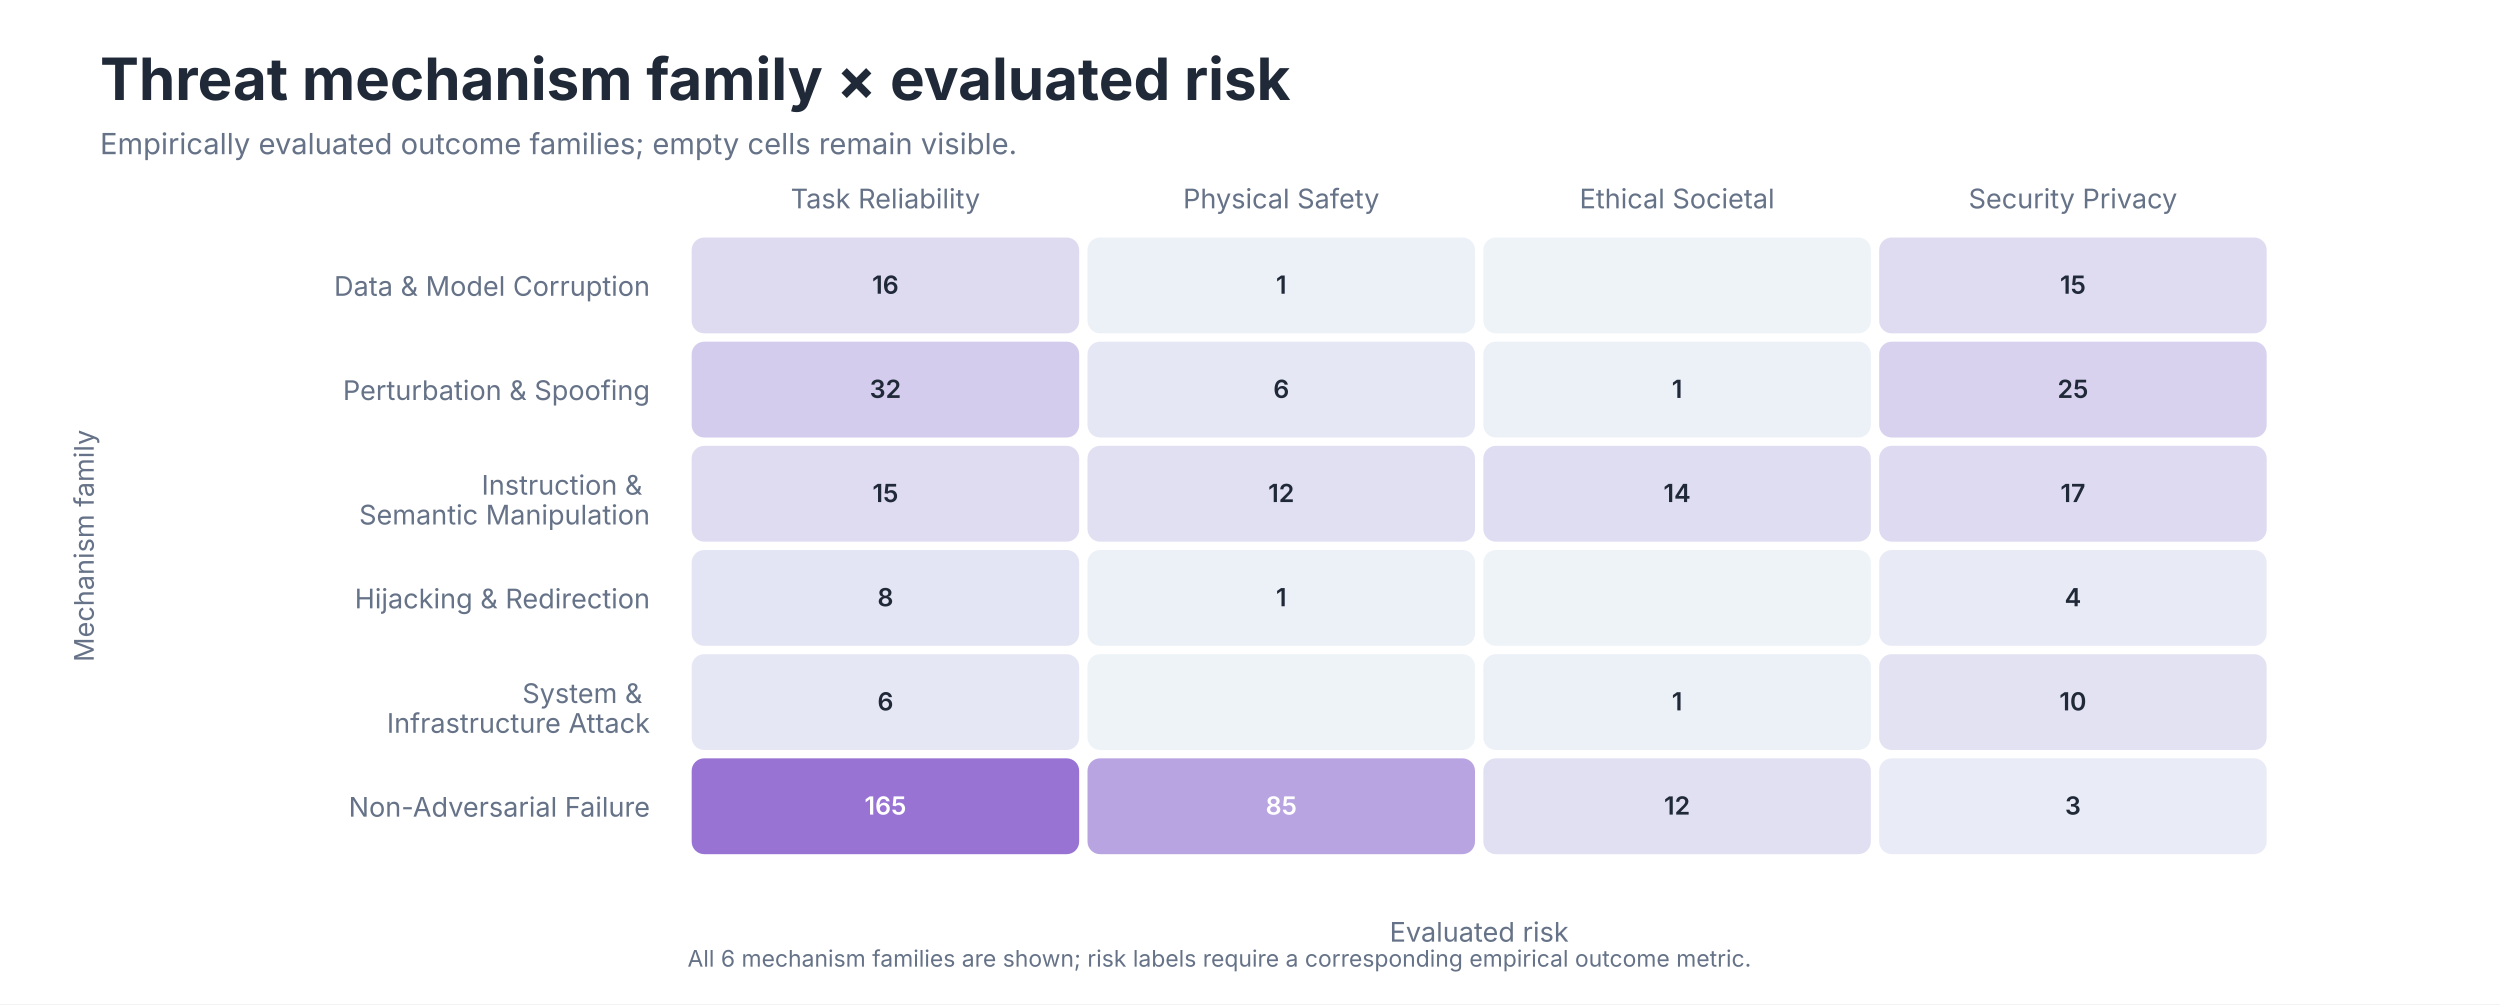
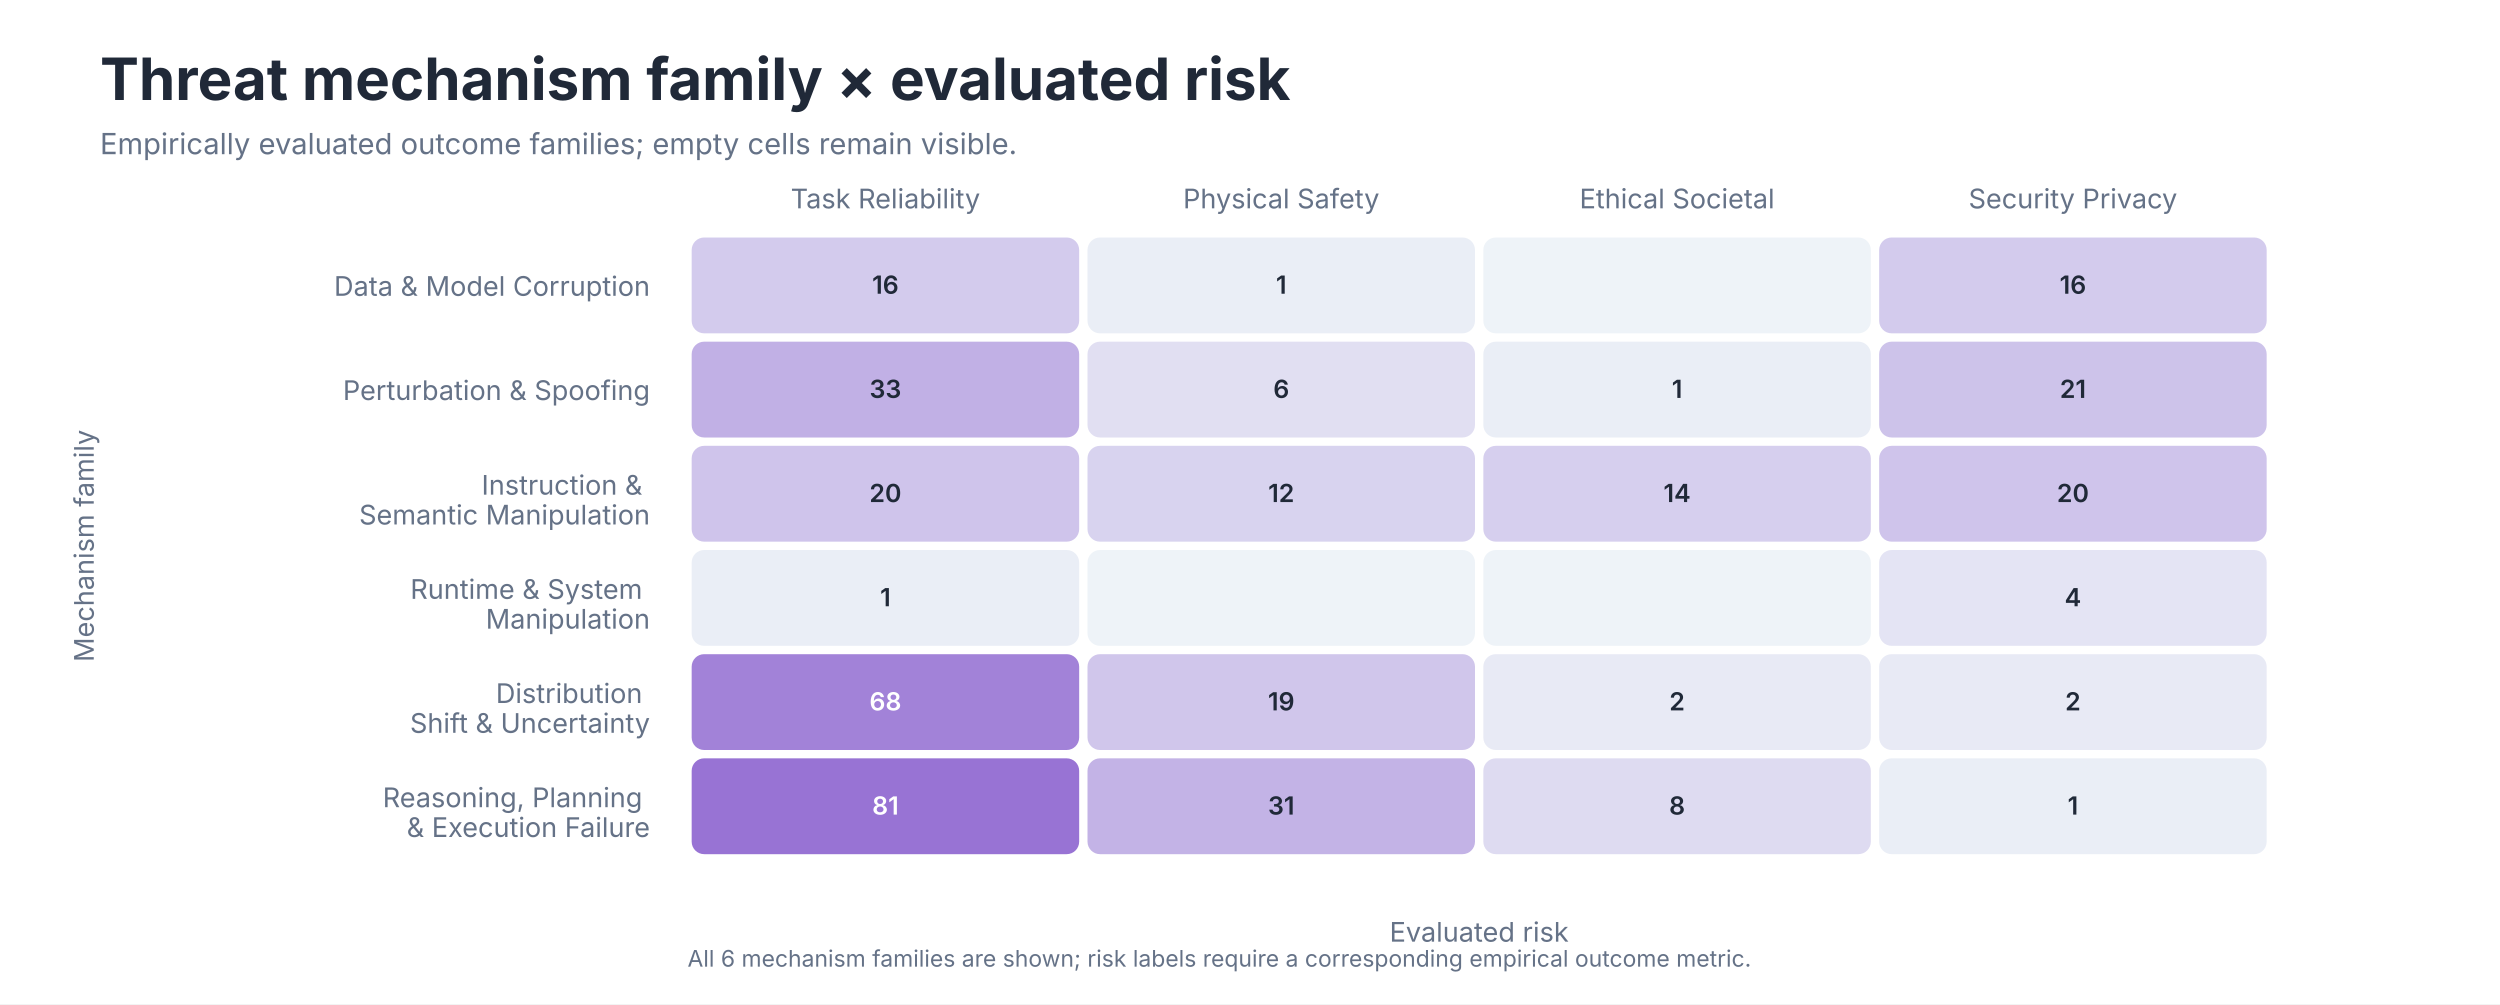
<svg xmlns="http://www.w3.org/2000/svg" role="img" aria-labelledby="title desc" viewBox="0 0 1200 482">
  <style>
text { font-family: -apple-system, BlinkMacSystemFont, 'Segoe UI', sans-serif; }
.title { font-size: 28px; font-weight: 650; fill: #202938; }
.subtitle { font-size: 14px; fill: #657287; }
.axis { font-size: 13px; fill: #657287; }
.label { font-size: 13px; fill: #202938; }
.small { font-size: 11px; fill: #657287; }
</style>
  <rect width="1200" height="482" fill="#FFFFFF" />
  <text class="title" x="48" y="48">Threat mechanism family × evaluated risk</text>
  <text class="subtitle" x="48" y="74">Empirically evaluated outcome families; empty cells remain visible.</text>
  <text class="axis" x="425.0" y="100" text-anchor="middle">Task Reliability</text>
  <text class="axis" x="615.0" y="100" text-anchor="middle">Physical Safety</text>
  <text class="axis" x="805.0" y="100" text-anchor="middle">Ethical Societal</text>
  <text class="axis" x="995.0" y="100" text-anchor="middle">Security Privacy</text>
  <text class="axis" text-anchor="end" x="312.0" y="142.0">Data &amp; Model Corruption</text>
-   <rect x="332" y="114" width="186" height="46" rx="6" fill="#DEDBF1" />
+   <rect x="332" y="114" width="186" height="46" rx="6" fill="#D3CBED" />
  <text x="425.0" y="141.0" text-anchor="middle" font-size="12" font-weight="600" fill="#202938">16</text>
-   <rect x="522" y="114" width="186" height="46" rx="6" fill="#ECF0F7" />
+   <rect x="522" y="114" width="186" height="46" rx="6" fill="#EAEEF6" />
  <text x="615.0" y="141.0" text-anchor="middle" font-size="12" font-weight="600" fill="#202938">1</text>
  <rect x="712" y="114" width="186" height="46" rx="6" fill="#EEF3F8" />
  <text x="805.0" y="141.0" text-anchor="middle" font-size="12" font-weight="600" fill="#202938" />
-   <rect x="902" y="114" width="186" height="46" rx="6" fill="#DFDCF2" />
-   <text x="995.0" y="141.0" text-anchor="middle" font-size="12" font-weight="600" fill="#202938">15</text>
+   <rect x="902" y="114" width="186" height="46" rx="6" fill="#D3CBED" />
+   <text x="995.0" y="141.0" text-anchor="middle" font-size="12" font-weight="600" fill="#202938">16</text>
  <text class="axis" text-anchor="end" x="312.0" y="192.0">Perturbation &amp; Spoofing</text>
-   <rect x="332" y="164" width="186" height="46" rx="6" fill="#D4CCED" />
-   <text x="425.0" y="191.0" text-anchor="middle" font-size="12" font-weight="600" fill="#202938">32</text>
-   <rect x="522" y="164" width="186" height="46" rx="6" fill="#E6E7F5" />
+   <rect x="332" y="164" width="186" height="46" rx="6" fill="#C1B0E5" />
+   <text x="425.0" y="191.0" text-anchor="middle" font-size="12" font-weight="600" fill="#202938">33</text>
+   <rect x="522" y="164" width="186" height="46" rx="6" fill="#E1DFF2" />
  <text x="615.0" y="191.0" text-anchor="middle" font-size="12" font-weight="600" fill="#202938">6</text>
-   <rect x="712" y="164" width="186" height="46" rx="6" fill="#ECF0F7" />
+   <rect x="712" y="164" width="186" height="46" rx="6" fill="#EAEEF6" />
  <text x="805.0" y="191.0" text-anchor="middle" font-size="12" font-weight="600" fill="#202938">1</text>
-   <rect x="902" y="164" width="186" height="46" rx="6" fill="#D8D2EF" />
-   <text x="995.0" y="191.0" text-anchor="middle" font-size="12" font-weight="600" fill="#202938">25</text>
+   <rect x="902" y="164" width="186" height="46" rx="6" fill="#CDC3EA" />
+   <text x="995.0" y="191.0" text-anchor="middle" font-size="12" font-weight="600" fill="#202938">21</text>
  <text class="axis" text-anchor="end" x="312.0" y="242.0">
    <tspan x="312.0" dy="-0.35em">Instruction &amp;</tspan>
    <tspan x="312.0" dy="1.1em">Semantic Manipulation</tspan>
  </text>
-   <rect x="332" y="214" width="186" height="46" rx="6" fill="#DFDCF2" />
-   <text x="425.0" y="241.0" text-anchor="middle" font-size="12" font-weight="600" fill="#202938">15</text>
-   <rect x="522" y="214" width="186" height="46" rx="6" fill="#E1E0F3" />
+   <rect x="332" y="214" width="186" height="46" rx="6" fill="#CFC4EB" />
+   <text x="425.0" y="241.0" text-anchor="middle" font-size="12" font-weight="600" fill="#202938">20</text>
+   <rect x="522" y="214" width="186" height="46" rx="6" fill="#D8D3EF" />
  <text x="615.0" y="241.0" text-anchor="middle" font-size="12" font-weight="600" fill="#202938">12</text>
-   <rect x="712" y="214" width="186" height="46" rx="6" fill="#DFDDF2" />
+   <rect x="712" y="214" width="186" height="46" rx="6" fill="#D6CFEE" />
  <text x="805.0" y="241.0" text-anchor="middle" font-size="12" font-weight="600" fill="#202938">14</text>
-   <rect x="902" y="214" width="186" height="46" rx="6" fill="#DDDAF1" />
-   <text x="995.0" y="241.0" text-anchor="middle" font-size="12" font-weight="600" fill="#202938">17</text>
-   <text class="axis" text-anchor="end" x="312.0" y="292.0">Hijacking &amp; Redirection</text>
-   <rect x="332" y="264" width="186" height="46" rx="6" fill="#E4E5F4" />
-   <text x="425.0" y="291.0" text-anchor="middle" font-size="12" font-weight="600" fill="#202938">8</text>
-   <rect x="522" y="264" width="186" height="46" rx="6" fill="#ECF0F7" />
-   <text x="615.0" y="291.0" text-anchor="middle" font-size="12" font-weight="600" fill="#202938">1</text>
+   <rect x="902" y="214" width="186" height="46" rx="6" fill="#CFC4EB" />
+   <text x="995.0" y="241.0" text-anchor="middle" font-size="12" font-weight="600" fill="#202938">20</text>
+   <text class="axis" text-anchor="end" x="312.0" y="292.0">
+     <tspan x="312.0" dy="-0.35em">Runtime &amp; System</tspan>
+     <tspan x="312.0" dy="1.1em">Manipulation</tspan>
+   </text>
+   <rect x="332" y="264" width="186" height="46" rx="6" fill="#EAEEF6" />
+   <text x="425.0" y="291.0" text-anchor="middle" font-size="12" font-weight="600" fill="#202938">1</text>
+   <rect x="522" y="264" width="186" height="46" rx="6" fill="#EEF3F8" />
+   <text x="615.0" y="291.0" text-anchor="middle" font-size="12" font-weight="600" fill="#202938" />
  <rect x="712" y="264" width="186" height="46" rx="6" fill="#EEF3F8" />
  <text x="805.0" y="291.0" text-anchor="middle" font-size="12" font-weight="600" fill="#202938" />
-   <rect x="902" y="264" width="186" height="46" rx="6" fill="#E8EAF6" />
+   <rect x="902" y="264" width="186" height="46" rx="6" fill="#E4E4F4" />
  <text x="995.0" y="291.0" text-anchor="middle" font-size="12" font-weight="600" fill="#202938">4</text>
  <text class="axis" text-anchor="end" x="312.0" y="342.0">
-     <tspan x="312.0" dy="-0.35em">System &amp;</tspan>
-     <tspan x="312.0" dy="1.1em">Infrastructure Attack</tspan>
+     <tspan x="312.0" dy="-0.35em">Distribution</tspan>
+     <tspan x="312.0" dy="1.1em">Shift &amp; Uncertainty</tspan>
  </text>
-   <rect x="332" y="314" width="186" height="46" rx="6" fill="#E6E7F5" />
-   <text x="425.0" y="341.0" text-anchor="middle" font-size="12" font-weight="600" fill="#202938">6</text>
-   <rect x="522" y="314" width="186" height="46" rx="6" fill="#EEF3F8" />
-   <text x="615.0" y="341.0" text-anchor="middle" font-size="12" font-weight="600" fill="#202938" />
-   <rect x="712" y="314" width="186" height="46" rx="6" fill="#ECF0F7" />
-   <text x="805.0" y="341.0" text-anchor="middle" font-size="12" font-weight="600" fill="#202938">1</text>
-   <rect x="902" y="314" width="186" height="46" rx="6" fill="#E3E2F3" />
-   <text x="995.0" y="341.0" text-anchor="middle" font-size="12" font-weight="600" fill="#202938">10</text>
-   <text class="axis" text-anchor="end" x="312.0" y="392.0">Non-Adversarial Failure</text>
+   <rect x="332" y="314" width="186" height="46" rx="6" fill="#A282D8" />
+   <text x="425.0" y="341.0" text-anchor="middle" font-size="12" font-weight="600" fill="#FFFFFF">68</text>
+   <rect x="522" y="314" width="186" height="46" rx="6" fill="#D0C6EB" />
+   <text x="615.0" y="341.0" text-anchor="middle" font-size="12" font-weight="600" fill="#202938">19</text>
+   <rect x="712" y="314" width="186" height="46" rx="6" fill="#E8EAF5" />
+   <text x="805.0" y="341.0" text-anchor="middle" font-size="12" font-weight="600" fill="#202938">2</text>
+   <rect x="902" y="314" width="186" height="46" rx="6" fill="#E8EAF5" />
+   <text x="995.0" y="341.0" text-anchor="middle" font-size="12" font-weight="600" fill="#202938">2</text>
+   <text class="axis" text-anchor="end" x="312.0" y="392.0">
+     <tspan x="312.0" dy="-0.35em">Reasoning, Planning</tspan>
+     <tspan x="312.0" dy="1.1em">&amp; Execution Failure</tspan>
+   </text>
  <rect x="332" y="364" width="186" height="46" rx="6" fill="#9873D4" />
-   <text x="425.0" y="391.0" text-anchor="middle" font-size="12" font-weight="600" fill="#FFFFFF">165</text>
-   <rect x="522" y="364" width="186" height="46" rx="6" fill="#B9A4E2" />
-   <text x="615.0" y="391.0" text-anchor="middle" font-size="12" font-weight="600" fill="#FFFFFF">85</text>
-   <rect x="712" y="364" width="186" height="46" rx="6" fill="#E1E0F3" />
-   <text x="805.0" y="391.0" text-anchor="middle" font-size="12" font-weight="600" fill="#202938">12</text>
-   <rect x="902" y="364" width="186" height="46" rx="6" fill="#E9ECF6" />
-   <text x="995.0" y="391.0" text-anchor="middle" font-size="12" font-weight="600" fill="#202938">3</text>
+   <text x="425.0" y="391.0" text-anchor="middle" font-size="12" font-weight="600" fill="#FFFFFF">81</text>
+   <rect x="522" y="364" width="186" height="46" rx="6" fill="#C3B3E6" />
+   <text x="615.0" y="391.0" text-anchor="middle" font-size="12" font-weight="600" fill="#202938">31</text>
+   <rect x="712" y="364" width="186" height="46" rx="6" fill="#DEDBF1" />
+   <text x="805.0" y="391.0" text-anchor="middle" font-size="12" font-weight="600" fill="#202938">8</text>
+   <rect x="902" y="364" width="186" height="46" rx="6" fill="#EAEEF6" />
+   <text x="995.0" y="391.0" text-anchor="middle" font-size="12" font-weight="600" fill="#202938">1</text>
  <text class="axis" x="710.0" y="452" text-anchor="middle">Evaluated risk</text>
  <text class="axis" transform="translate(45 262.0) rotate(-90)" text-anchor="middle">Mechanism family</text>
  <text class="small" x="330" y="464">All 6 mechanism families are shown; risk labels require a corresponding empirical outcome metric.</text>
</svg>
